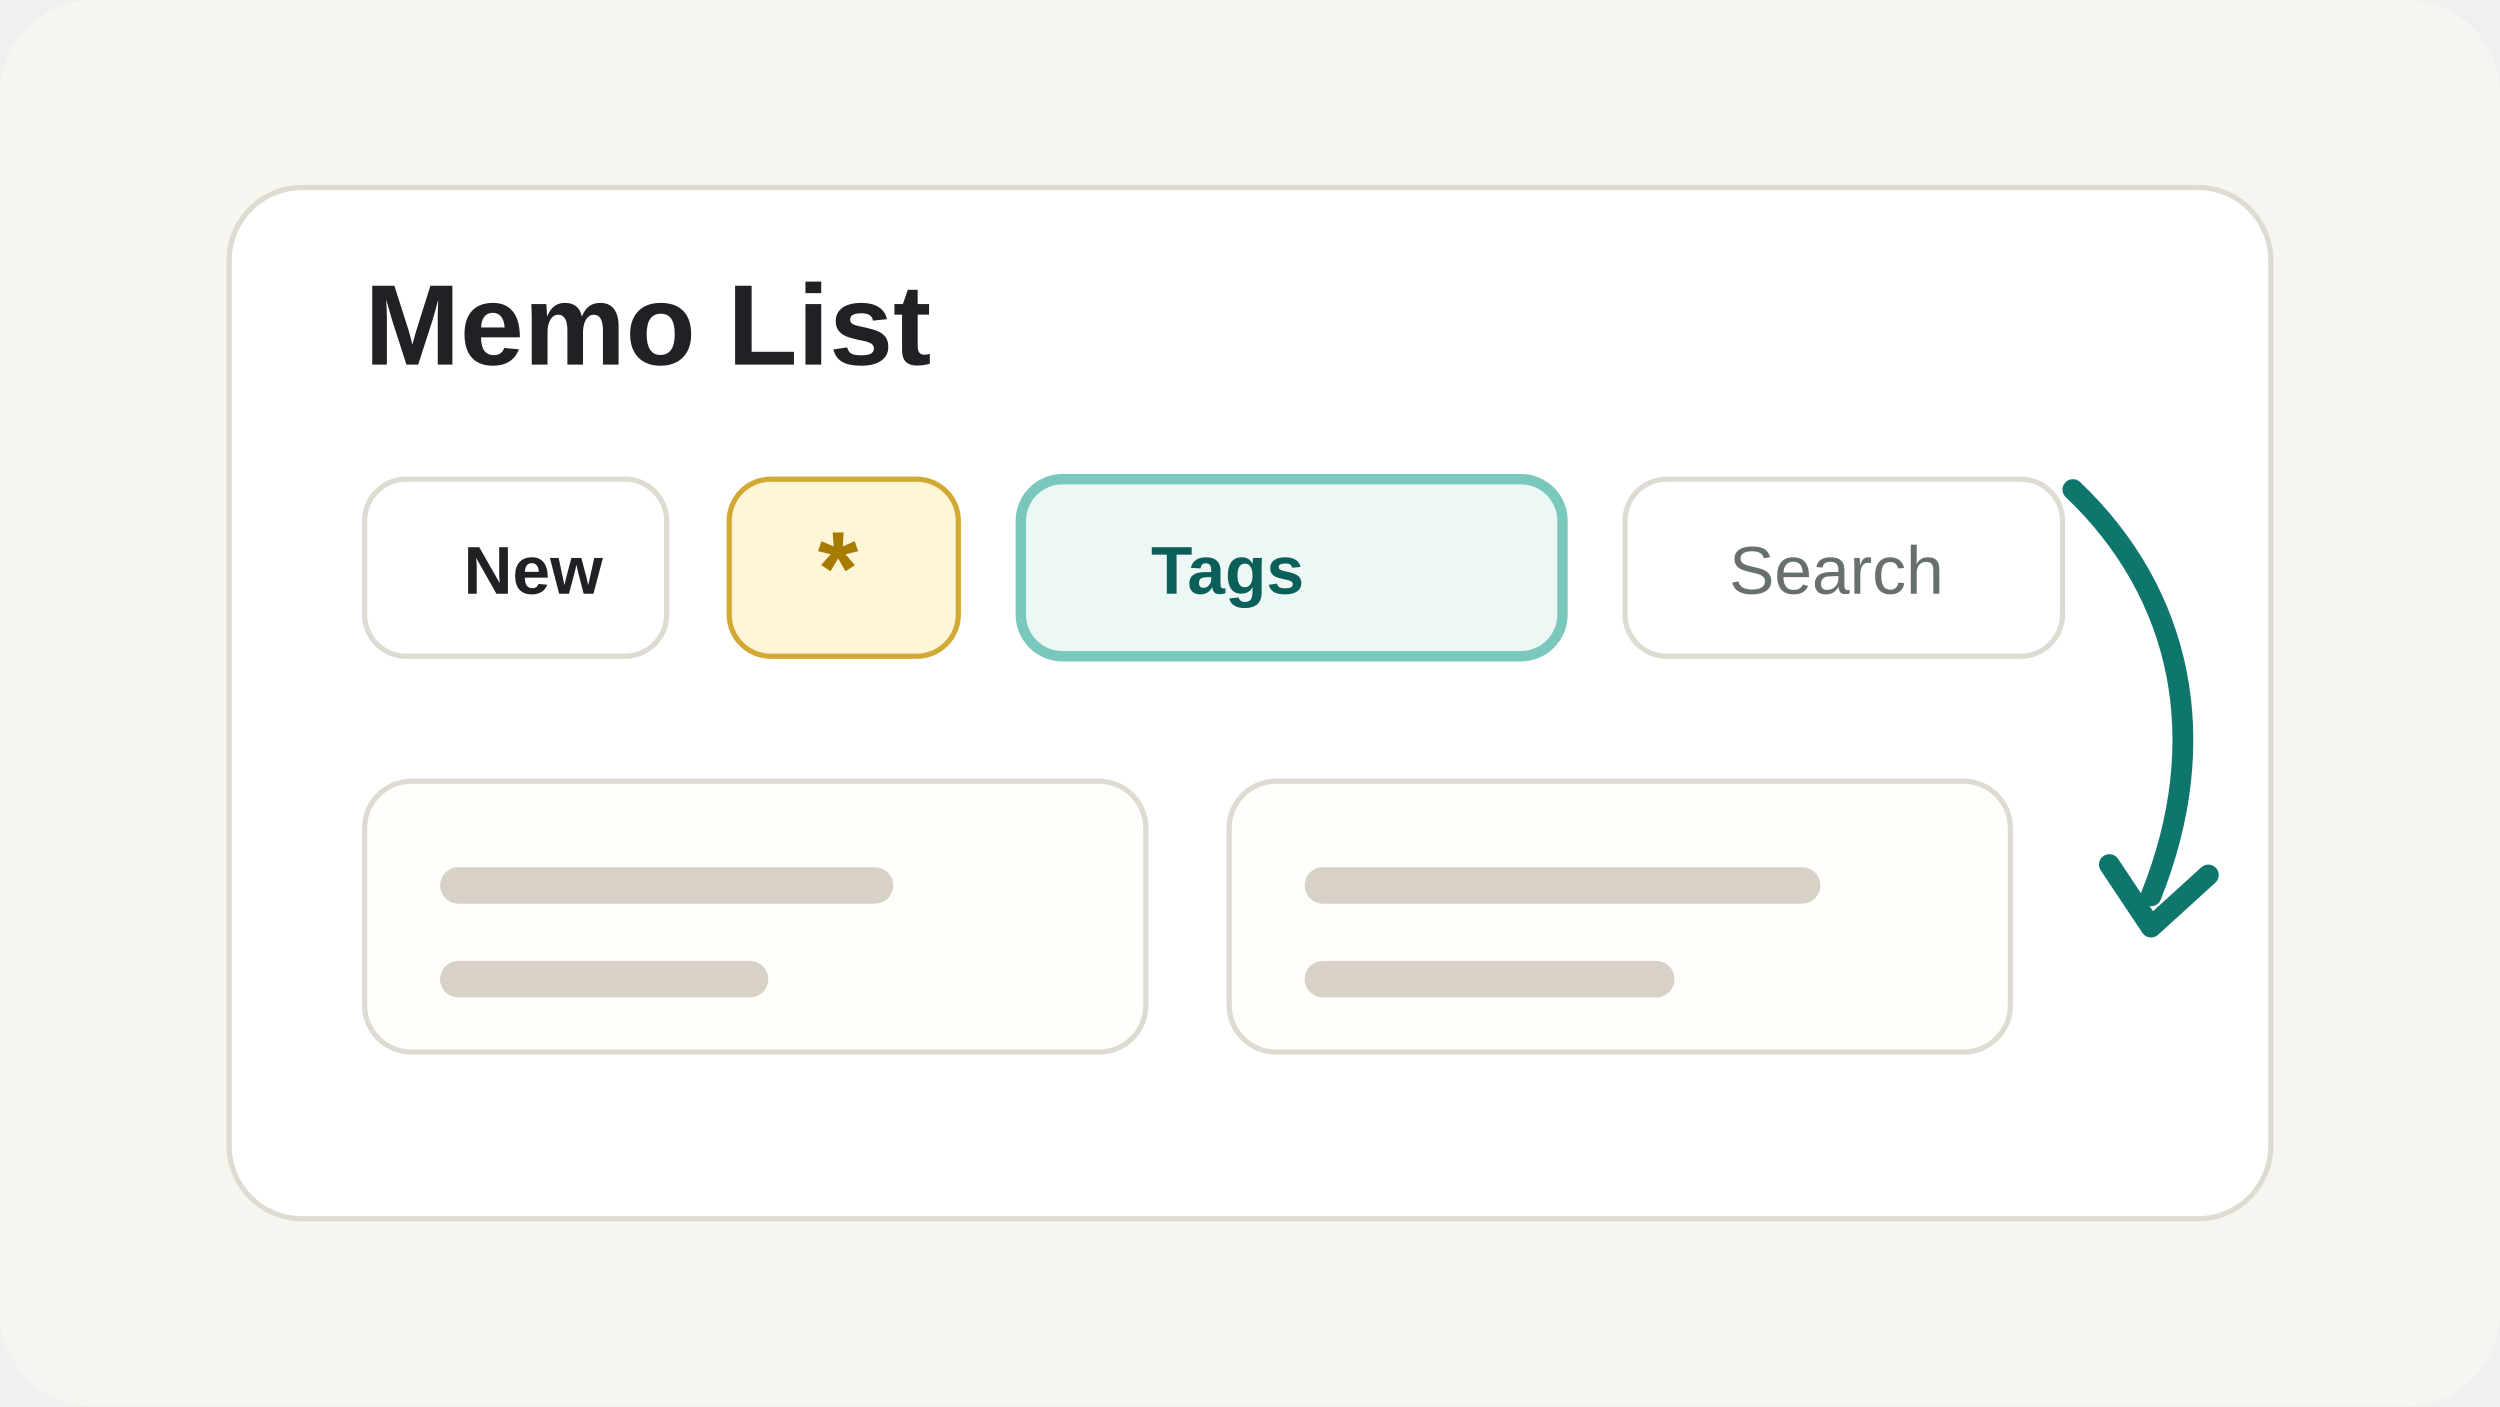
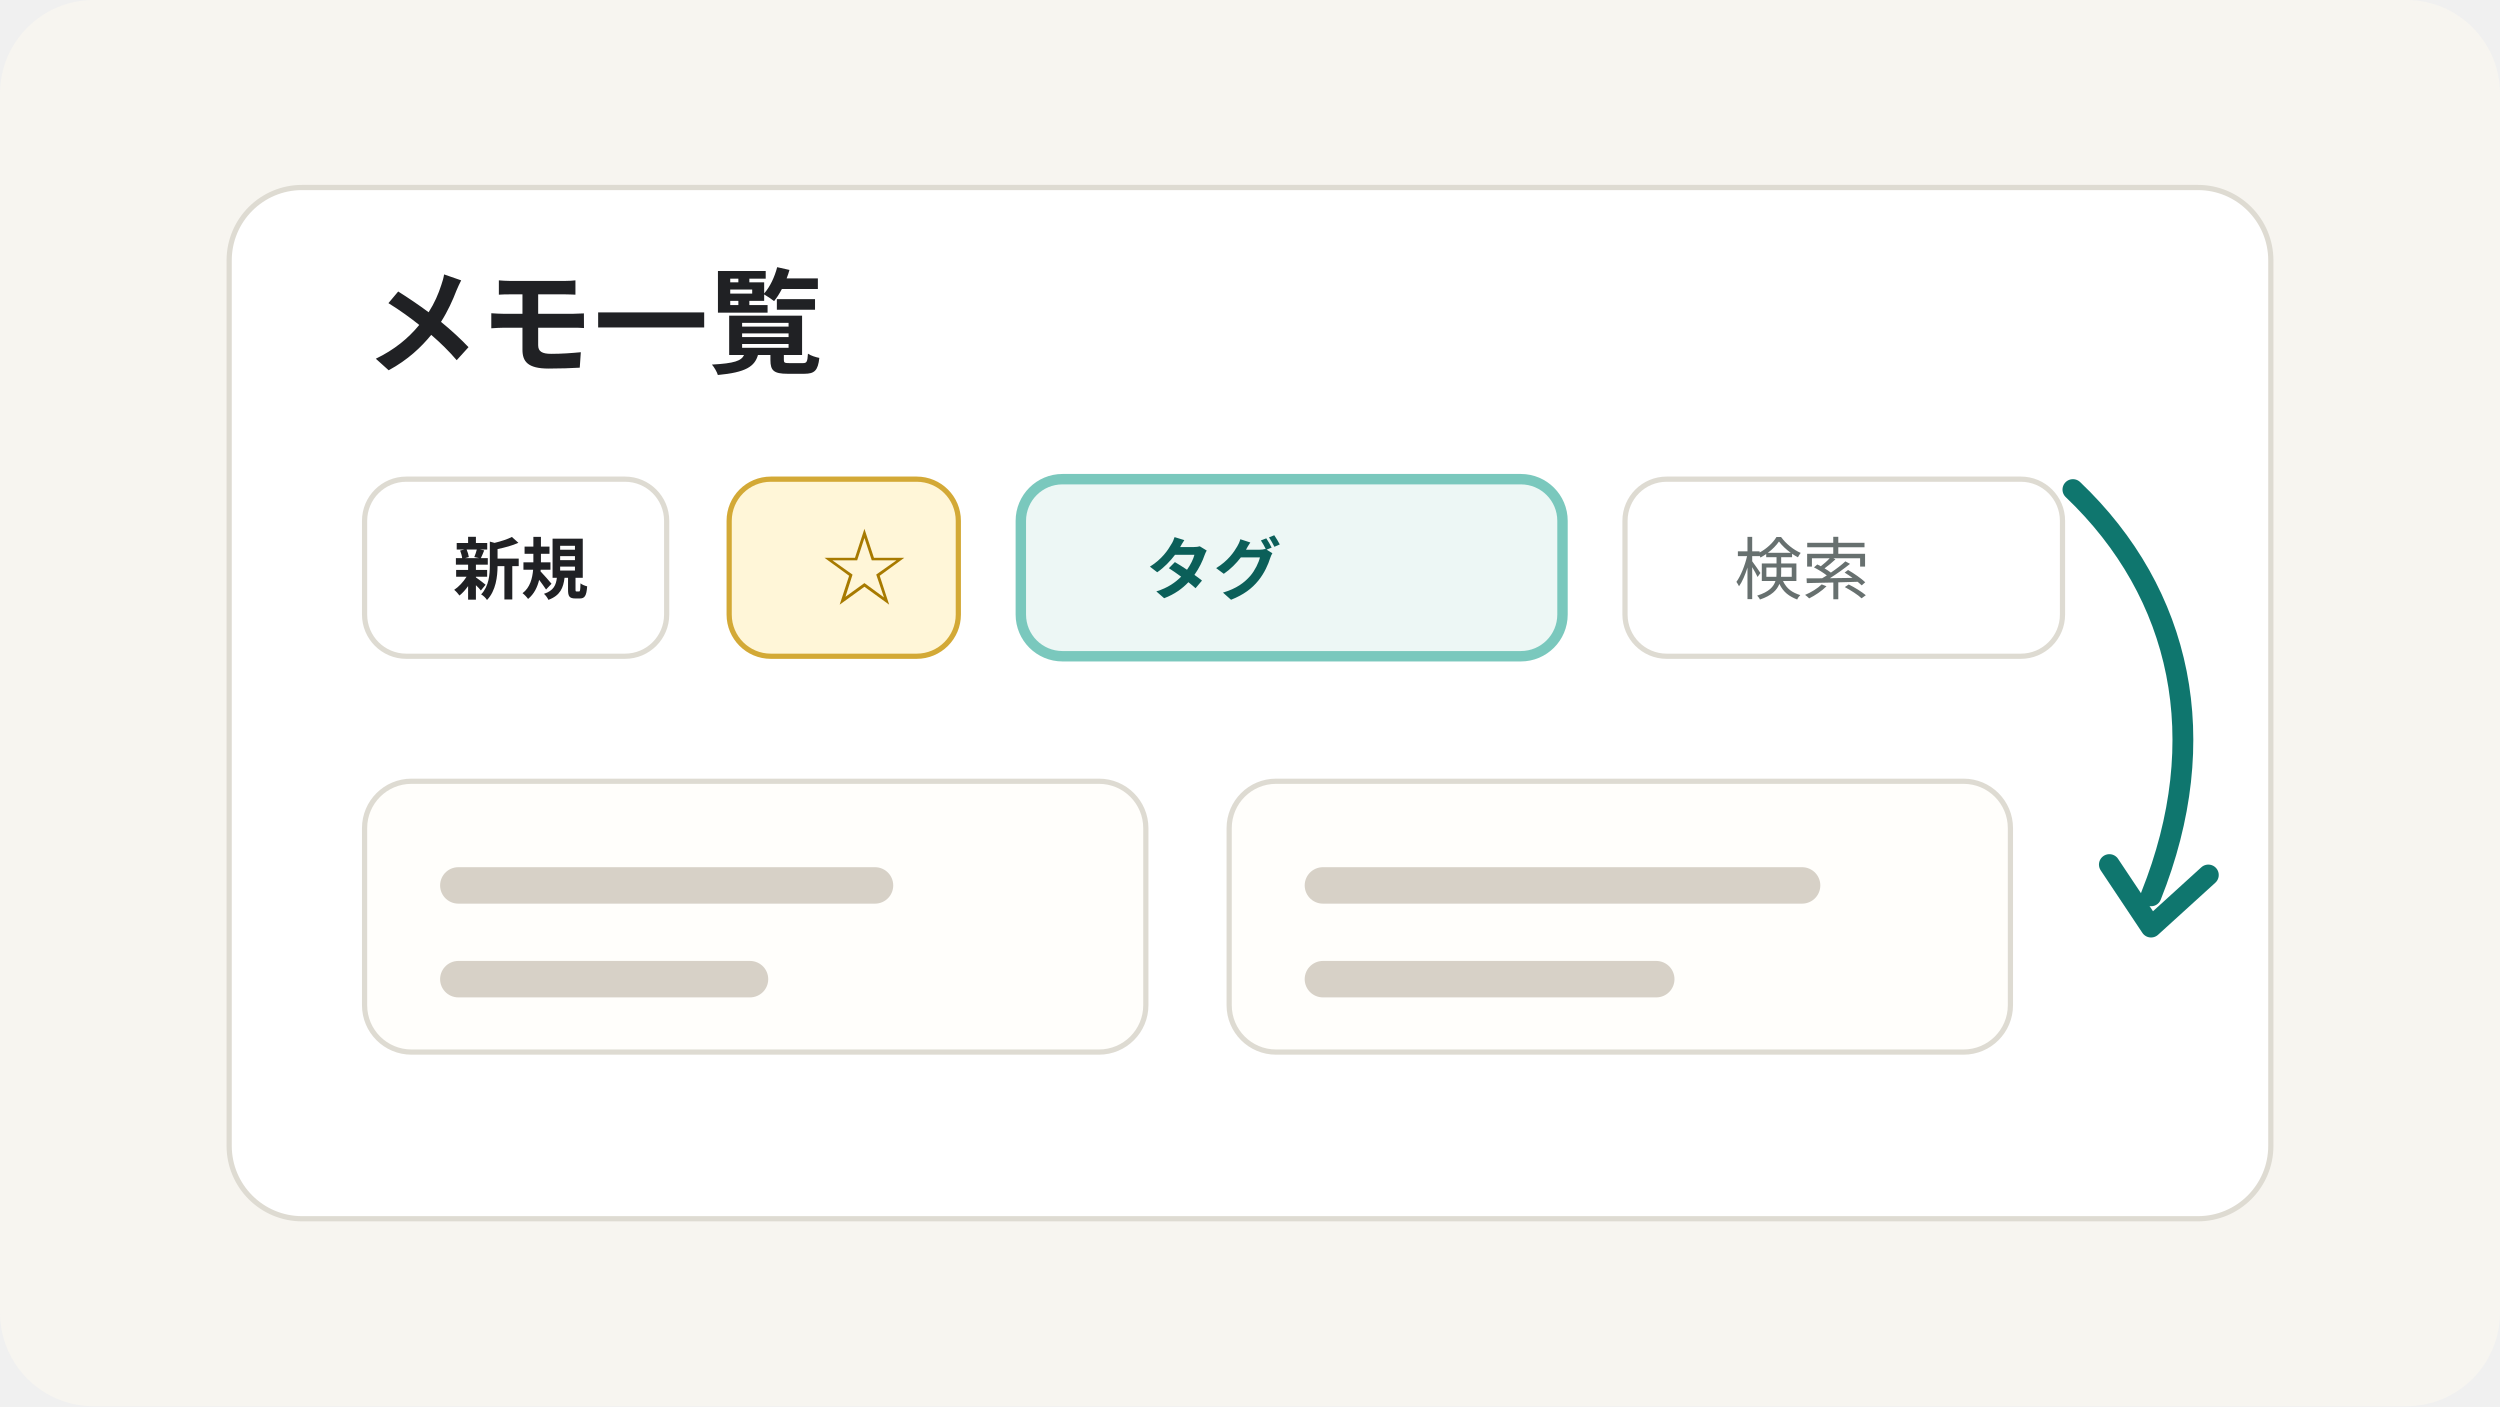
<svg xmlns="http://www.w3.org/2000/svg" viewBox="0 0 480 270" role="img" aria-labelledby="title desc">
  <rect width="480" height="270" rx="18" fill="#f7f5f0" />
  <rect x="44" y="36" width="392" height="198" rx="14" fill="#ffffff" stroke="#dedbd2" />
-   <text x="70" y="70" fill="#202124" font-family="Segoe UI, Arial, sans-serif" font-size="22" font-weight="800">Memo List</text>
+   <text x="70" y="70" fill="#202124" font-family="Segoe UI, Yu Gothic UI, Meiryo, Arial, sans-serif" font-size="22" font-weight="800">メモ一覧</text>
  <rect x="70" y="92" width="58" height="34" rx="8" fill="#ffffff" stroke="#dedbd2" />
-   <text x="89" y="114" fill="#202124" font-family="Segoe UI, Arial, sans-serif" font-size="13" font-weight="700">New</text>
+   <text x="87" y="114" fill="#202124" font-family="Segoe UI, Yu Gothic UI, Meiryo, Arial, sans-serif" font-size="13" font-weight="700">新規</text>
  <rect x="140" y="92" width="44" height="34" rx="8" fill="#fff6d8" stroke="#d3a936" />
-   <text x="157" y="116" fill="#a77a00" font-family="Segoe UI, Arial, sans-serif" font-size="20" font-weight="800">*</text>
+   <text x="157" y="116" fill="#a77a00" font-family="Segoe UI, Yu Gothic UI, Meiryo, Arial, sans-serif" font-size="20" font-weight="800">☆</text>
  <rect x="196" y="92" width="104" height="34" rx="8" fill="#edf7f5" stroke="#7ac8bd" stroke-width="2" />
-   <text x="221" y="114" fill="#0b5f59" font-family="Segoe UI, Arial, sans-serif" font-size="13" font-weight="800">Tags</text>
+   <text x="220" y="114" fill="#0b5f59" font-family="Segoe UI, Yu Gothic UI, Meiryo, Arial, sans-serif" font-size="13" font-weight="800">タグ</text>
  <rect x="312" y="92" width="84" height="34" rx="8" fill="#ffffff" stroke="#dedbd2" />
-   <text x="332" y="114" fill="#67706f" font-family="Segoe UI, Arial, sans-serif" font-size="13">Search</text>
+   <text x="333" y="114" fill="#67706f" font-family="Segoe UI, Yu Gothic UI, Meiryo, Arial, sans-serif" font-size="13">検索</text>
  <rect x="70" y="150" width="150" height="52" rx="9" fill="#fffefb" stroke="#dedbd2" />
  <rect x="236" y="150" width="150" height="52" rx="9" fill="#fffefb" stroke="#dedbd2" />
  <path d="M88 170h80M88 188h56M254 170h92M254 188h64" stroke="#d7d1c7" stroke-width="7" stroke-linecap="round" />
  <path d="M398 94c21 20 27 48 15 78" fill="none" stroke="#0f766e" stroke-width="4" stroke-linecap="round" />
  <path d="M405 166l8 12 11-10" fill="none" stroke="#0f766e" stroke-width="4" stroke-linecap="round" stroke-linejoin="round" />
</svg>
